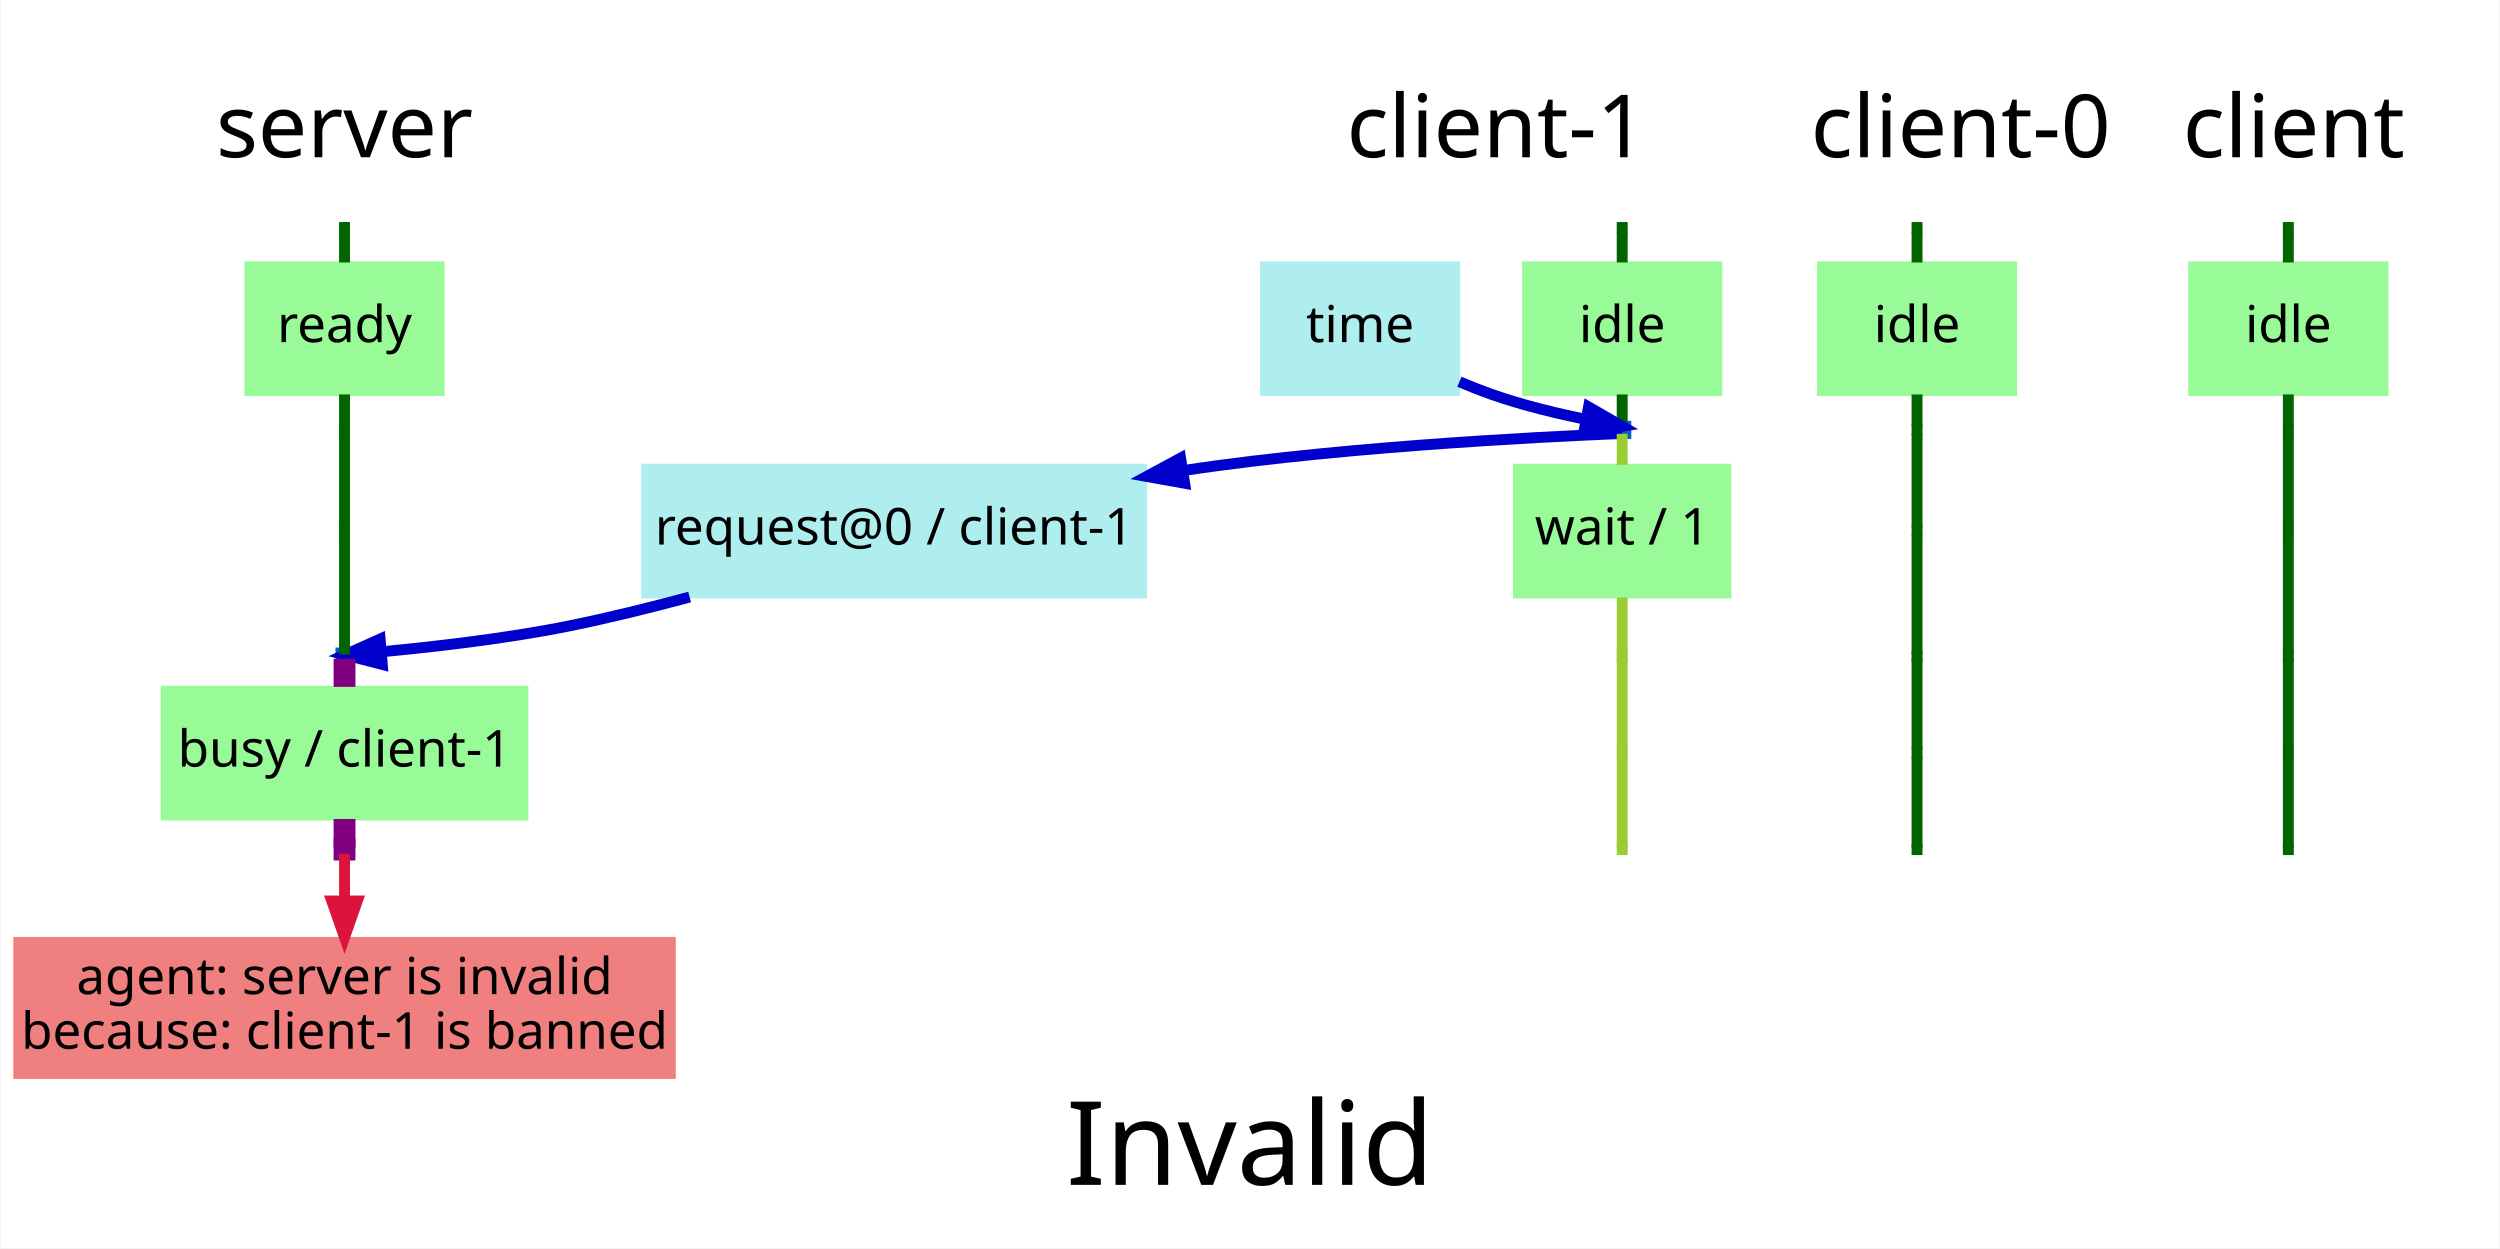
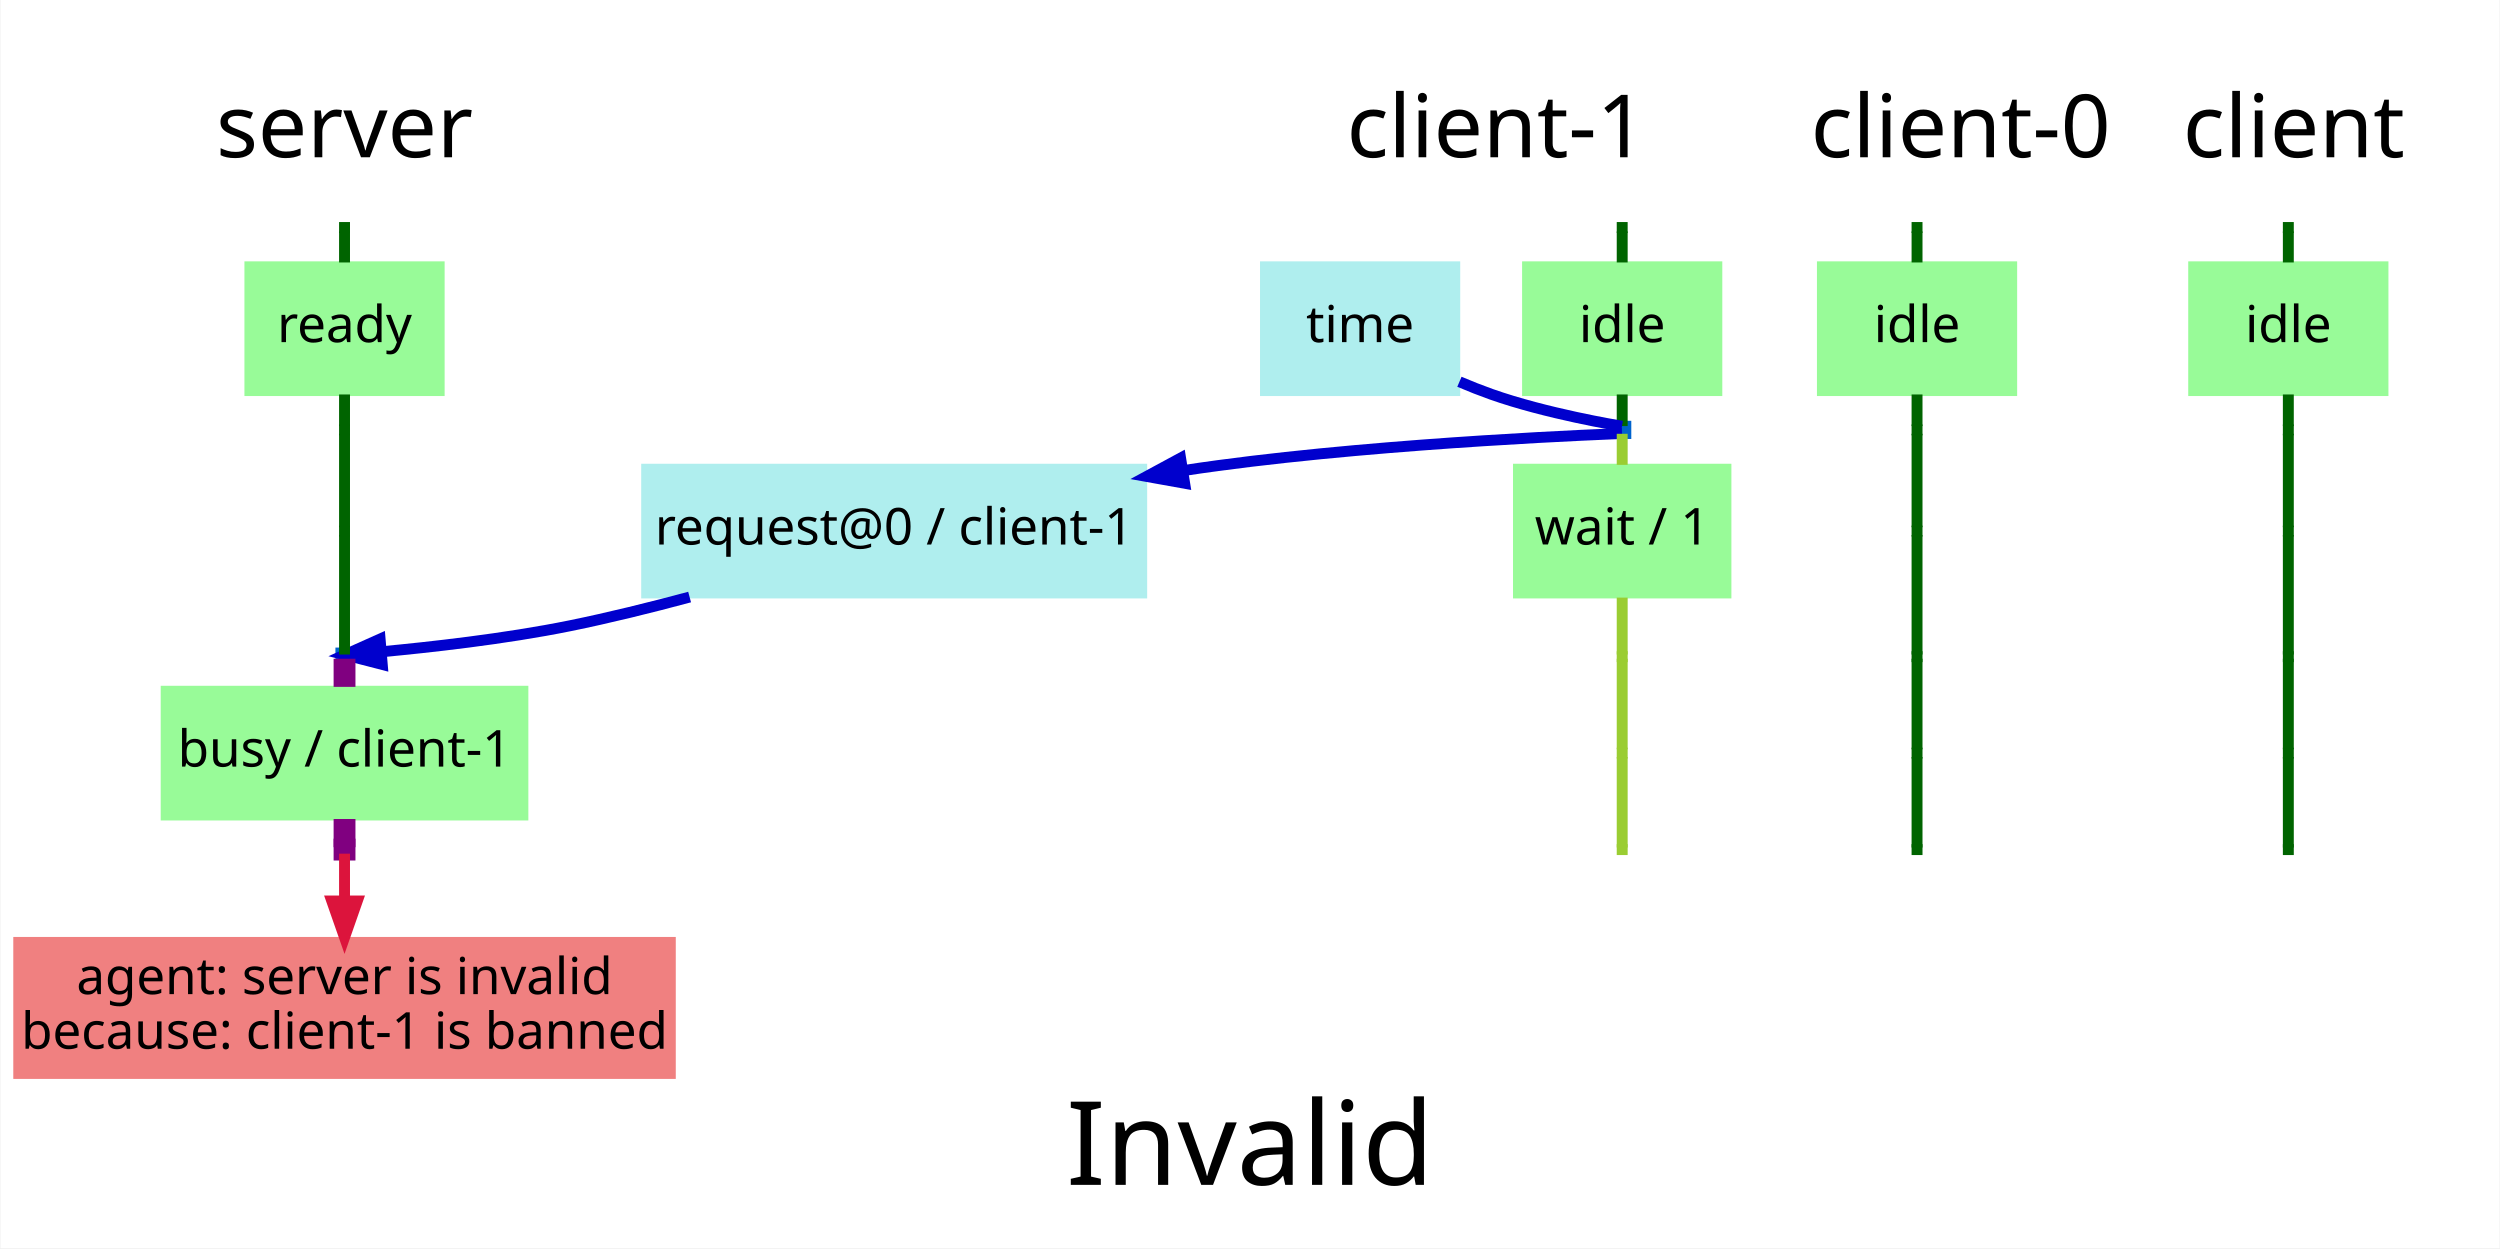
<svg xmlns="http://www.w3.org/2000/svg" width="687pt" height="343pt" viewBox="0.00 0.00 686.50 342.90">
  <g id="graph0" class="graph" transform="scale(1 1) rotate(0) translate(4 338.9)">
    <polygon fill="white" stroke="transparent" points="-4,4 -4,-338.9 682.5,-338.9 682.5,4 -4,4" />
    <text text-anchor="middle" x="339.25" y="-13.4" font-family="Sans-Serif" font-size="32.00">Invalid</text>
    <g id="clust1" class="cluster">
      <polygon fill="none" stroke="white" points="164.5,-167 164.5,-286.2 318.5,-286.2 318.5,-167 164.5,-167" />
    </g>
    <g id="clust2" class="cluster">
      <polygon fill="none" stroke="white" points="24.5,-89 24.5,-326.9 156.5,-326.9 156.5,-89 24.5,-89" />
    </g>
    <g id="clust3" class="cluster">
      <polygon fill="none" stroke="white" points="32.5,-97 32.5,-318.9 148.5,-318.9 148.5,-97 32.5,-97" />
      <text text-anchor="middle" x="90.5" y="-295.7" font-family="Sans-Serif" font-size="24.00">server</text>
    </g>
    <g id="clust4" class="cluster">
      <polygon fill="none" stroke="white" points="326.5,-89 326.5,-326.9 670.5,-326.9 670.5,-89 326.5,-89" />
    </g>
    <g id="clust5" class="cluster">
      <polygon fill="none" stroke="white" points="589.5,-97 589.5,-318.9 662.5,-318.9 662.5,-97 589.5,-97" />
      <text text-anchor="middle" x="626" y="-295.7" font-family="Sans-Serif" font-size="24.00">client</text>
    </g>
    <g id="clust6" class="cluster">
      <polygon fill="none" stroke="white" points="487.5,-97 487.5,-318.9 581.5,-318.9 581.5,-97 487.5,-97" />
      <text text-anchor="middle" x="534.5" y="-295.7" font-family="Sans-Serif" font-size="24.00">client-0</text>
    </g>
    <g id="clust7" class="cluster">
      <polygon fill="none" stroke="white" points="334.5,-97 334.5,-318.9 479.5,-318.9 479.5,-97 334.5,-97" />
      <text text-anchor="middle" x="407" y="-295.7" font-family="Sans-Serif" font-size="24.00">client-1</text>
    </g>
    <g id="node1" class="node">
      <polygon fill="lightcoral" stroke="lightcoral" points="181,-81 0,-81 0,-43 181,-43 181,-81" />
      <text text-anchor="middle" x="90.5" y="-65.8" font-family="Sans-Serif" font-size="14.00">agent: server is invalid</text>
      <text text-anchor="middle" x="90.5" y="-50.8" font-family="Sans-Serif" font-size="14.00">because: client-1 is banned</text>
    </g>
    <g id="node5" class="node">
      <polygon fill="paleturquoise" stroke="paleturquoise" points="310.5,-211 172.5,-211 172.5,-175 310.5,-175 310.5,-211" />
      <text text-anchor="middle" x="241.5" y="-189.3" font-family="Sans-Serif" font-size="14.00">request@0 / client-1</text>
    </g>
    <g id="node10" class="node">
      <polygon fill="none" stroke="#0063cd" stroke-width="4" points="91,-159 90,-159 90,-158 91,-158 91,-159" />
    </g>
    <g id="edge7" class="edge">
      <path fill="none" stroke="mediumblue" stroke-width="3" d="M185.3,-174.88C174.49,-171.97 163.19,-169.18 152.5,-167 134.57,-163.35 113.37,-161.04 100.98,-159.88" />
      <polygon fill="mediumblue" stroke="mediumblue" stroke-width="3" points="100.86,-156.36 90.6,-159.01 100.27,-163.34 100.86,-156.36" />
    </g>
    <g id="node6" class="node">
      <polygon fill="none" stroke="darkgreen" stroke-width="2" points="91,-276.9 90,-276.9 90,-275.9 91,-275.9 91,-276.9" />
    </g>
    <g id="node7" class="node">
      <polygon fill="palegreen" stroke="palegreen" points="117.5,-266.6 63.5,-266.6 63.5,-230.6 117.5,-230.6 117.5,-266.6" />
      <text text-anchor="middle" x="90.5" y="-244.9" font-family="Sans-Serif" font-size="14.00">ready</text>
    </g>
    <g id="edge4" class="edge">
      <path fill="none" stroke="darkgreen" stroke-width="3" d="M90.5,-275.33C90.5,-274.77 90.5,-271.15 90.5,-266.8" />
    </g>
    <g id="node8" class="node">
      <polygon fill="none" stroke="darkgreen" stroke-width="2" points="91,-221.3 90,-221.3 90,-220.3 91,-220.3 91,-221.3" />
    </g>
    <g id="edge5" class="edge">
      <path fill="none" stroke="darkgreen" stroke-width="3" d="M90.5,-230.53C90.5,-226.04 90.5,-222.3 90.5,-221.85" />
    </g>
    <g id="node9" class="node">
      <polygon fill="none" stroke="darkgreen" stroke-width="2" points="91,-193.5 90,-193.5 90,-192.5 91,-192.5 91,-193.5" />
    </g>
    <g id="edge6" class="edge">
      <path fill="none" stroke="darkgreen" stroke-width="3" d="M90.5,-219.73C90.5,-218.26 90.5,-195.49 90.5,-194.07" />
    </g>
    <g id="edge8" class="edge">
      <path fill="none" stroke="darkgreen" stroke-width="3" d="M90.5,-191.91C90.5,-190.03 90.5,-160.91 90.5,-159.09" />
    </g>
    <g id="node11" class="node">
      <polygon fill="palegreen" stroke="palegreen" points="140.5,-150 40.5,-150 40.5,-114 140.5,-114 140.5,-150" />
      <text text-anchor="middle" x="90.5" y="-128.3" font-family="Sans-Serif" font-size="14.00">busy / client-1</text>
    </g>
    <g id="edge9" class="edge">
      <path fill="none" stroke="purple" stroke-width="6" d="M90.5,-157.93C90.5,-157.41 90.5,-154.18 90.5,-150.2" />
    </g>
    <g id="node12" class="node">
      <polygon fill="none" stroke="purple" stroke-width="5" points="91,-106 90,-106 90,-105 91,-105 91,-106" />
    </g>
    <g id="edge10" class="edge">
      <path fill="none" stroke="purple" stroke-width="6" d="M90.5,-113.91C90.5,-110.06 90.5,-106.89 90.5,-106.16" />
    </g>
    <g id="edge31" class="edge">
      <path fill="none" stroke="crimson" stroke-width="3" d="M90.5,-104.38C90.5,-103.52 90.5,-98.15 90.5,-91.55" />
      <polygon fill="crimson" stroke="crimson" stroke-width="3" points="94,-91.37 90.5,-81.37 87,-91.37 94,-91.37" />
    </g>
    <g id="node13" class="node">
      <polygon fill="none" stroke="darkgreen" stroke-width="2" points="625,-276.9 624,-276.9 624,-275.9 625,-275.9 625,-276.9" />
    </g>
    <g id="node14" class="node">
      <polygon fill="palegreen" stroke="palegreen" points="651.5,-266.6 597.5,-266.6 597.5,-230.6 651.5,-230.6 651.5,-266.6" />
      <text text-anchor="middle" x="624.5" y="-244.9" font-family="Sans-Serif" font-size="14.00">idle</text>
    </g>
    <g id="edge11" class="edge">
      <path fill="none" stroke="darkgreen" stroke-width="3" d="M624.5,-275.33C624.5,-274.77 624.5,-271.15 624.5,-266.8" />
    </g>
    <g id="node15" class="node">
      <polygon fill="none" stroke="darkgreen" stroke-width="2" points="625,-221.3 624,-221.3 624,-220.3 625,-220.3 625,-221.3" />
    </g>
    <g id="edge12" class="edge">
      <path fill="none" stroke="darkgreen" stroke-width="3" d="M624.5,-230.53C624.5,-226.04 624.5,-222.3 624.5,-221.85" />
    </g>
    <g id="node16" class="node">
      <polygon fill="none" stroke="darkgreen" stroke-width="2" points="625,-193.5 624,-193.5 624,-192.5 625,-192.5 625,-193.5" />
    </g>
    <g id="edge13" class="edge">
      <path fill="none" stroke="darkgreen" stroke-width="3" d="M624.5,-219.73C624.5,-218.26 624.5,-195.49 624.5,-194.07" />
    </g>
    <g id="node17" class="node">
      <polygon fill="none" stroke="darkgreen" stroke-width="2" points="625,-159 624,-159 624,-158 625,-158 625,-159" />
    </g>
    <g id="edge14" class="edge">
      <path fill="none" stroke="darkgreen" stroke-width="3" d="M624.5,-191.91C624.5,-190.03 624.5,-160.91 624.5,-159.09" />
    </g>
    <g id="node18" class="node">
      <polygon fill="none" stroke="darkgreen" stroke-width="2" points="625,-132.5 624,-132.5 624,-131.5 625,-131.5 625,-132.5" />
    </g>
    <g id="edge15" class="edge">
      <path fill="none" stroke="darkgreen" stroke-width="3" d="M624.5,-157.93C624.5,-156.51 624.5,-134.44 624.5,-133.07" />
    </g>
    <g id="node19" class="node">
      <polygon fill="none" stroke="darkgreen" stroke-width="2" points="625,-106 624,-106 624,-105 625,-105 625,-106" />
    </g>
    <g id="edge16" class="edge">
      <path fill="none" stroke="darkgreen" stroke-width="3" d="M624.5,-130.93C624.5,-129.51 624.5,-107.44 624.5,-106.07" />
    </g>
    <g id="node20" class="node">
      <polygon fill="none" stroke="darkgreen" stroke-width="2" points="523,-276.9 522,-276.9 522,-275.9 523,-275.9 523,-276.9" />
    </g>
    <g id="node21" class="node">
      <polygon fill="palegreen" stroke="palegreen" points="549.5,-266.6 495.5,-266.6 495.5,-230.6 549.5,-230.6 549.5,-266.6" />
      <text text-anchor="middle" x="522.5" y="-244.9" font-family="Sans-Serif" font-size="14.00">idle</text>
    </g>
    <g id="edge17" class="edge">
      <path fill="none" stroke="darkgreen" stroke-width="3" d="M522.5,-275.33C522.5,-274.77 522.5,-271.15 522.5,-266.8" />
    </g>
    <g id="node22" class="node">
      <polygon fill="none" stroke="darkgreen" stroke-width="2" points="523,-221.3 522,-221.3 522,-220.3 523,-220.3 523,-221.3" />
    </g>
    <g id="edge18" class="edge">
      <path fill="none" stroke="darkgreen" stroke-width="3" d="M522.5,-230.53C522.5,-226.04 522.5,-222.3 522.5,-221.85" />
    </g>
    <g id="node23" class="node">
      <polygon fill="none" stroke="darkgreen" stroke-width="2" points="523,-193.5 522,-193.5 522,-192.5 523,-192.5 523,-193.5" />
    </g>
    <g id="edge19" class="edge">
      <path fill="none" stroke="darkgreen" stroke-width="3" d="M522.5,-219.73C522.5,-218.26 522.5,-195.49 522.5,-194.07" />
    </g>
    <g id="node24" class="node">
      <polygon fill="none" stroke="darkgreen" stroke-width="2" points="523,-159 522,-159 522,-158 523,-158 523,-159" />
    </g>
    <g id="edge20" class="edge">
      <path fill="none" stroke="darkgreen" stroke-width="3" d="M522.5,-191.91C522.5,-190.03 522.5,-160.91 522.5,-159.09" />
    </g>
    <g id="node25" class="node">
      <polygon fill="none" stroke="darkgreen" stroke-width="2" points="523,-132.5 522,-132.5 522,-131.5 523,-131.5 523,-132.5" />
    </g>
    <g id="edge21" class="edge">
      <path fill="none" stroke="darkgreen" stroke-width="3" d="M522.5,-157.93C522.5,-156.51 522.5,-134.44 522.5,-133.07" />
    </g>
    <g id="node26" class="node">
      <polygon fill="none" stroke="darkgreen" stroke-width="2" points="523,-106 522,-106 522,-105 523,-105 523,-106" />
    </g>
    <g id="edge22" class="edge">
      <path fill="none" stroke="darkgreen" stroke-width="3" d="M522.5,-130.93C522.5,-129.51 522.5,-107.44 522.5,-106.07" />
    </g>
    <g id="node27" class="node">
      <polygon fill="none" stroke="darkgreen" stroke-width="2" points="442,-276.9 441,-276.9 441,-275.9 442,-275.9 442,-276.9" />
    </g>
    <g id="node28" class="node">
      <polygon fill="palegreen" stroke="palegreen" points="468.5,-266.6 414.5,-266.6 414.5,-230.6 468.5,-230.6 468.5,-266.6" />
      <text text-anchor="middle" x="441.5" y="-244.9" font-family="Sans-Serif" font-size="14.00">idle</text>
    </g>
    <g id="edge23" class="edge">
      <path fill="none" stroke="darkgreen" stroke-width="3" d="M441.5,-275.33C441.5,-274.77 441.5,-271.15 441.5,-266.8" />
    </g>
    <g id="node29" class="node">
      <polygon fill="none" stroke="#0063cd" stroke-width="4" points="442,-221.3 441,-221.3 441,-220.3 442,-220.3 442,-221.3" />
    </g>
    <g id="edge26" class="edge">
      <path fill="none" stroke="darkgreen" stroke-width="3" d="M441.5,-230.53C441.5,-226.04 441.5,-222.3 441.5,-221.85" />
    </g>
    <g id="edge24" class="edge">
      <path fill="none" stroke="mediumblue" stroke-width="3" d="M441.45,-219.8C439.57,-219.73 378.78,-217.5 330.5,-211 327.3,-210.57 324.05,-210.1 320.77,-209.6" />
      <polygon fill="mediumblue" stroke="mediumblue" stroke-width="3" points="321.29,-206.14 310.86,-208.01 320.18,-213.05 321.29,-206.14" />
    </g>
    <g id="node31" class="node">
      <polygon fill="palegreen" stroke="palegreen" points="471,-211 412,-211 412,-175 471,-175 471,-211" />
      <text text-anchor="middle" x="441.5" y="-189.3" font-family="Sans-Serif" font-size="14.00">wait / 1</text>
    </g>
    <g id="edge27" class="edge">
      <path fill="none" stroke="yellowgreen" stroke-width="3" d="M441.5,-219.73C441.5,-219.17 441.5,-215.55 441.5,-211.2" />
    </g>
    <g id="node30" class="node">
      <polygon fill="paleturquoise" stroke="paleturquoise" points="396.5,-266.6 342.5,-266.6 342.5,-230.6 396.5,-230.6 396.5,-266.6" />
      <text text-anchor="middle" x="369.5" y="-244.9" font-family="Sans-Serif" font-size="14.00">time</text>
    </g>
    <g id="edge25" class="edge">
-       <path fill="none" stroke="mediumblue" stroke-width="3" d="M396.78,-234.02C399.69,-232.78 402.63,-231.62 405.5,-230.6 414.08,-227.56 424.17,-225.19 431.48,-223.68" />
-       <polygon fill="mediumblue" stroke="mediumblue" stroke-width="3" points="432.26,-227.1 441.44,-221.81 430.97,-220.22 432.26,-227.1" />
+       <path fill="none" stroke="mediumblue" stroke-width="3" d="M396.78,-234.02C399.69,-232.78 402.63,-231.62 405.5,-230.6 420.54,-225.27 440.23,-222.01 441.44,-221.81" />
    </g>
    <g id="node32" class="node">
      <polygon fill="none" stroke="yellowgreen" stroke-width="2" points="442,-159 441,-159 441,-158 442,-158 442,-159" />
    </g>
    <g id="edge28" class="edge">
      <path fill="none" stroke="yellowgreen" stroke-width="3" d="M441.5,-174.73C441.5,-167.24 441.5,-159.97 441.5,-159.09" />
    </g>
    <g id="node33" class="node">
      <polygon fill="none" stroke="yellowgreen" stroke-width="2" points="442,-132.5 441,-132.5 441,-131.5 442,-131.5 442,-132.5" />
    </g>
    <g id="edge29" class="edge">
      <path fill="none" stroke="yellowgreen" stroke-width="3" d="M441.5,-157.93C441.5,-156.51 441.5,-134.44 441.5,-133.07" />
    </g>
    <g id="node34" class="node">
      <polygon fill="none" stroke="yellowgreen" stroke-width="2" points="442,-106 441,-106 441,-105 442,-105 442,-106" />
    </g>
    <g id="edge30" class="edge">
      <path fill="none" stroke="yellowgreen" stroke-width="3" d="M441.5,-130.93C441.5,-129.51 441.5,-107.44 441.5,-106.07" />
    </g>
  </g>
</svg>
